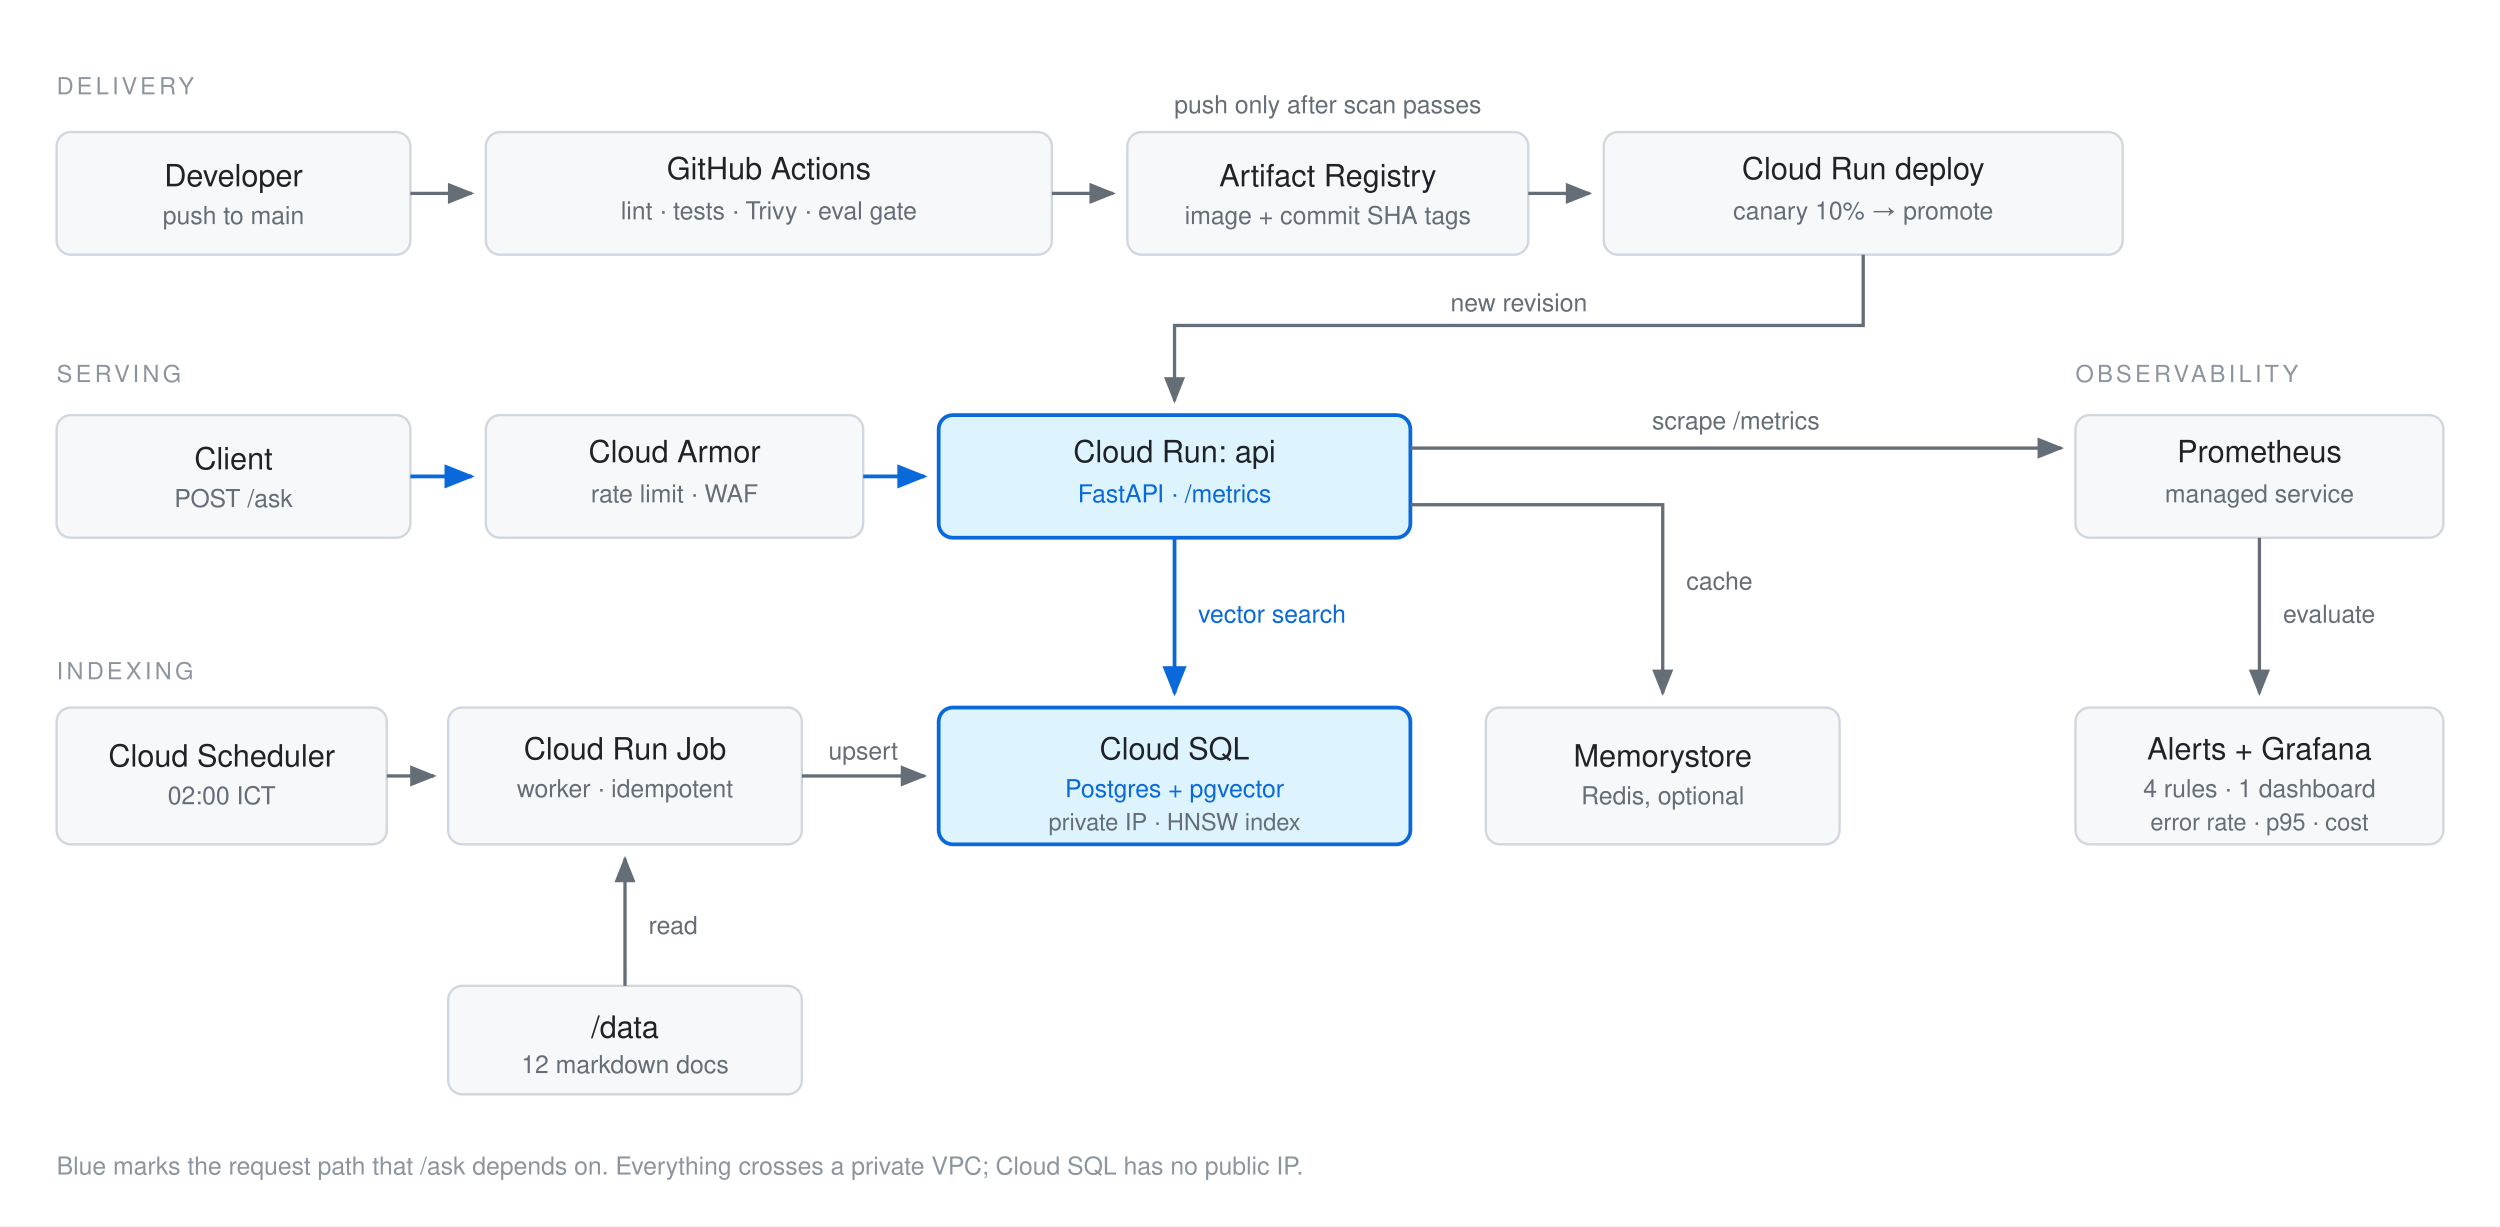
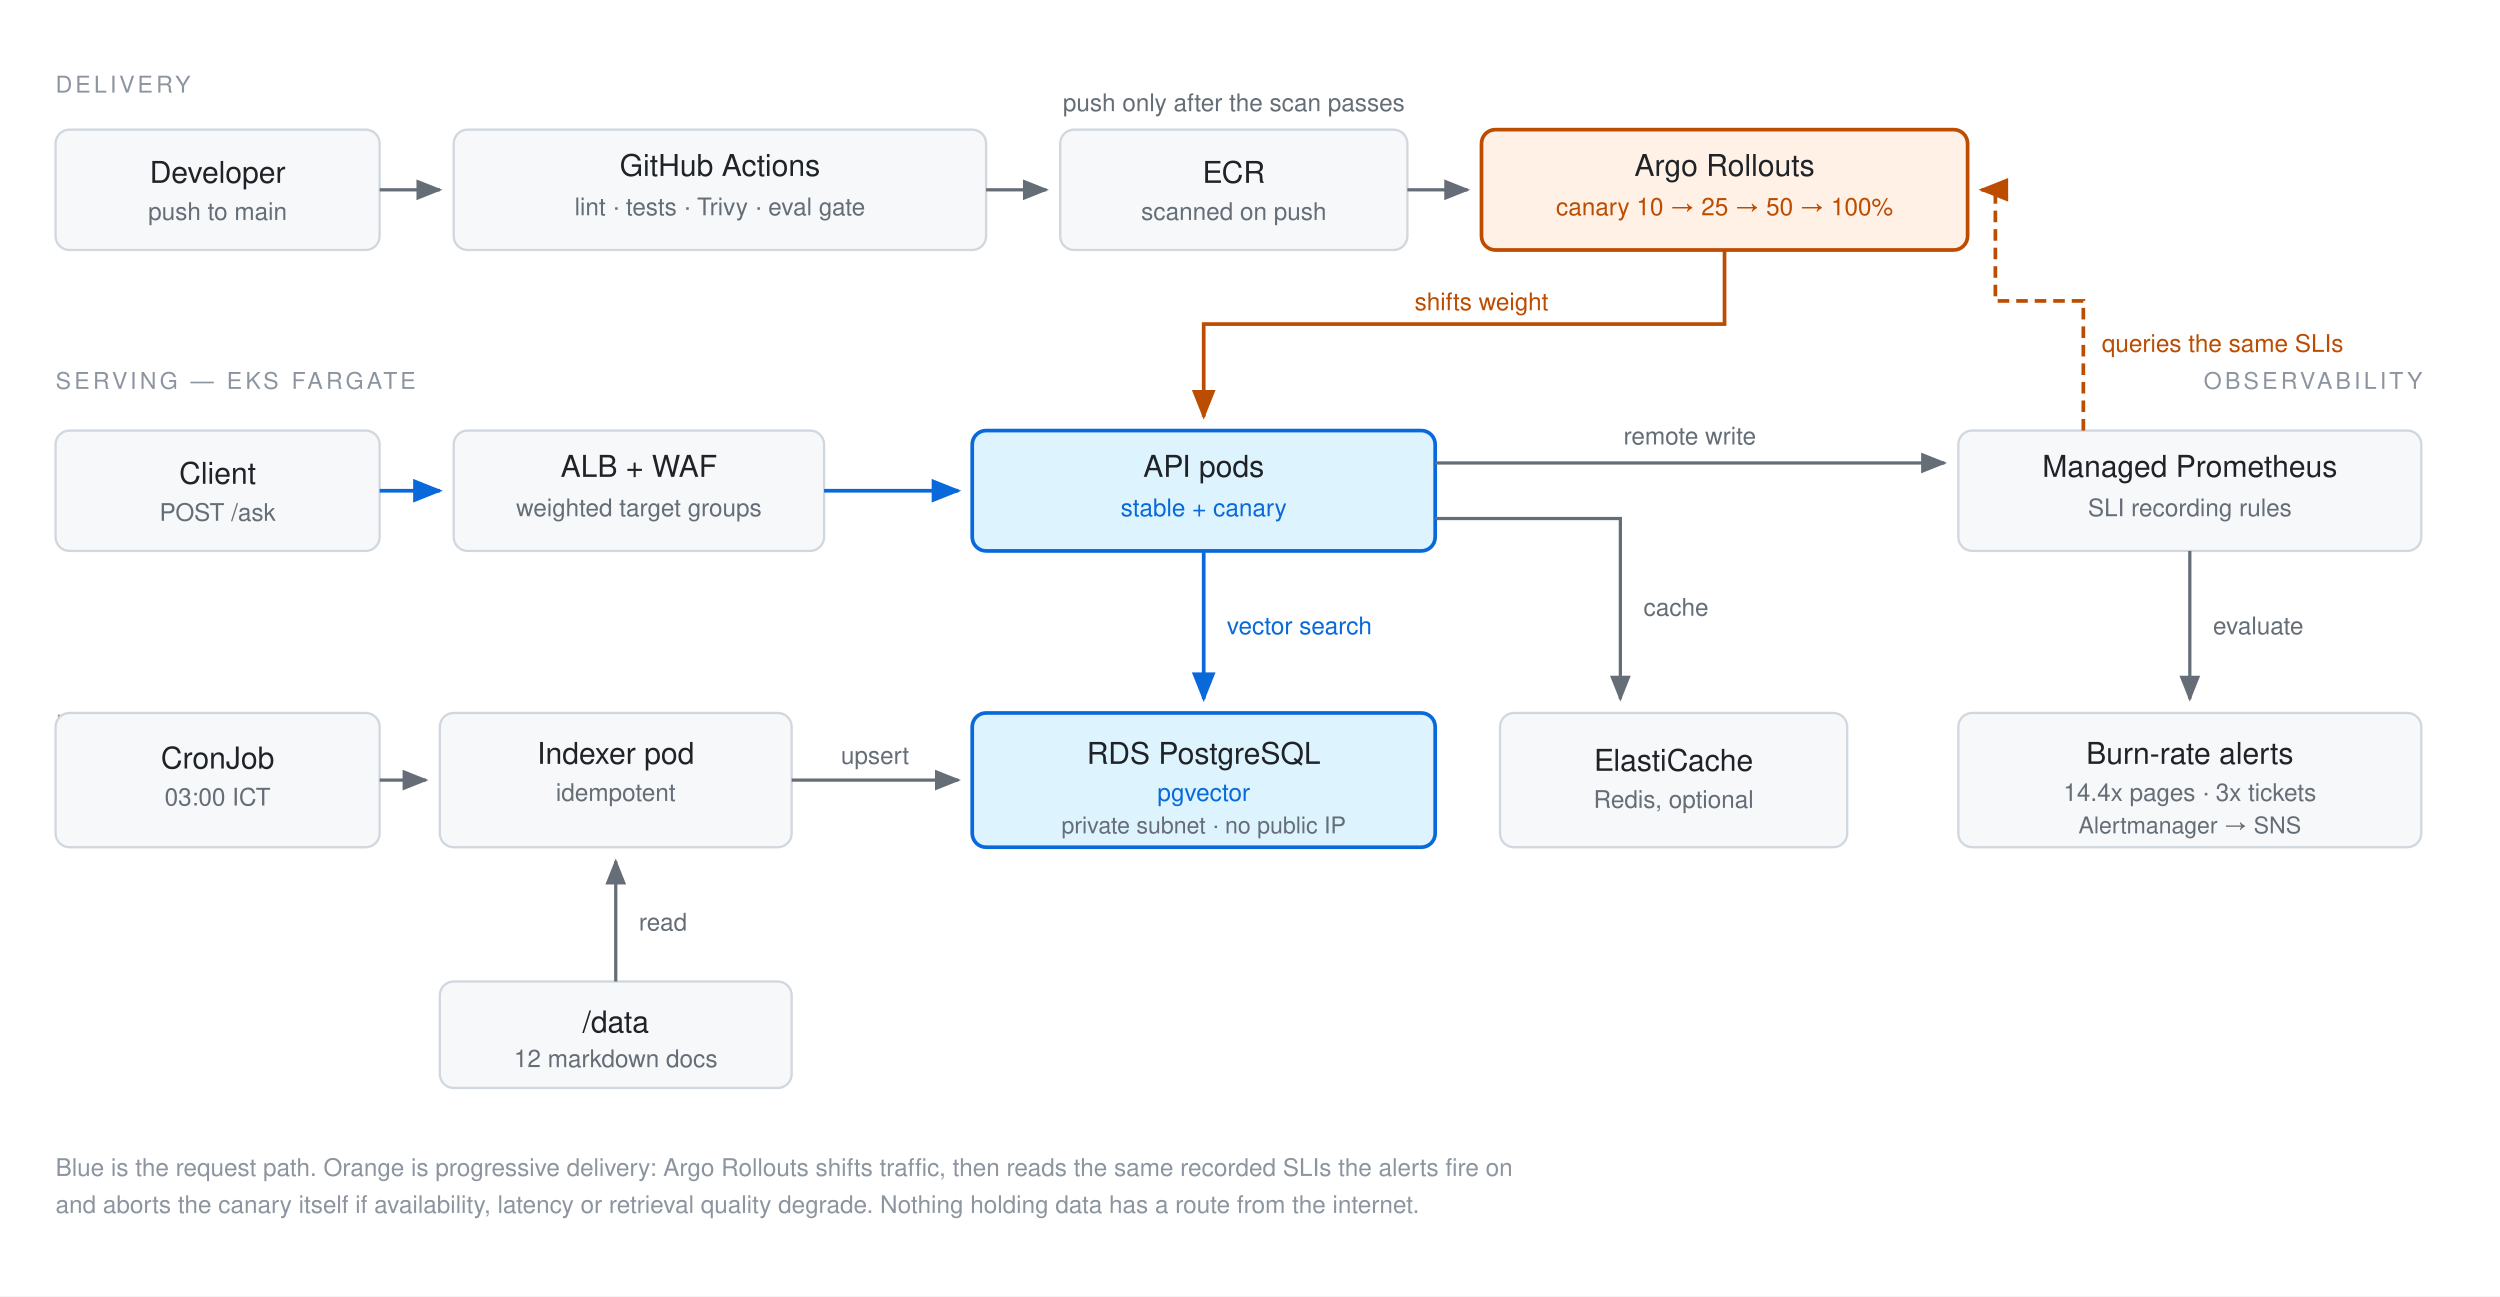
- <svg xmlns="http://www.w3.org/2000/svg" viewBox="0 0 1060 520" width="1060" height="520" role="img" aria-label="Architecture of the Jenie Helpdesk AI platform. A delivery path runs from a developer push through GitHub Actions, which lints, tests, scans with Trivy and gates on a retrieval evaluation, then pushes images to Artifact Registry and deploys a canary revision to Cloud Run. A serving path runs from the internet through Cloud Armor to the Cloud Run API, which reads from Cloud SQL with pgvector and caches in Memorystore. An indexing path runs from Cloud Scheduler through a Cloud Run Job that reads markdown documents and upserts embeddings into the same database. The API is scraped by Managed Service for Prometheus, which drives alert rules and a Grafana dashboard.">
-   <rect width="1060" height="520" fill="#ffffff" />
+ <svg xmlns="http://www.w3.org/2000/svg" viewBox="0 0 1080 560" width="1080" height="560" role="img" aria-label="Architecture of the Jenie Helpdesk AI platform on AWS. A delivery path runs from a developer push through GitHub Actions, which lints, tests, scans with Trivy and gates on a retrieval evaluation, then pushes images to ECR and starts a canary. A serving path runs from clients through an Application Load Balancer into the API pods on EKS Fargate, which read from RDS Postgres with pgvector and cache in ElastiCache. An indexing path runs from a Kubernetes CronJob that reads markdown documents and upserts embeddings into the same database. Metrics are written to Amazon Managed Prometheus, which drives the burn-rate alerts and is also queried by Argo Rollouts to decide whether each canary step may proceed.">
+   <rect width="1080" height="560" fill="#ffffff" />
  <defs>
    <marker id="a" viewBox="0 0 10 8" refX="9" refY="4" markerWidth="8" markerHeight="7" orient="auto-start-reverse">
      <path d="M0,0 L10,4 L0,8 z" fill="#656d76" />
    </marker>
    <marker id="b" viewBox="0 0 10 8" refX="9" refY="4" markerWidth="8" markerHeight="7" orient="auto-start-reverse">
      <path d="M0,0 L10,4 L0,8 z" fill="#0969da" />
    </marker>
+     <marker id="c" viewBox="0 0 10 8" refX="9" refY="4" markerWidth="8" markerHeight="7" orient="auto-start-reverse">
+       <path d="M0,0 L10,4 L0,8 z" fill="#bc4c00" />
+     </marker>
  </defs>
  <g font-family="ui-sans-serif, -apple-system, Segoe UI, Helvetica, Arial, sans-serif">
    <g fill="#8c959f" font-size="10" letter-spacing="1.4">
      <text x="24" y="40">DELIVERY</text>
-       <text x="24" y="162">SERVING</text>
-       <text x="24" y="288">INDEXING</text>
-       <text x="880" y="162">OBSERVABILITY</text>
+       <text x="24" y="168">SERVING — EKS FARGATE</text>
+       <text x="24" y="316">INDEXING</text>
+       <text x="952" y="168">OBSERVABILITY</text>
    </g>
    <g stroke="#d0d7de" fill="#f6f8fa">
-       <rect x="24" y="56" width="150" height="52" rx="6" />
-       <rect x="206" y="56" width="240" height="52" rx="6" />
-       <rect x="478" y="56" width="170" height="52" rx="6" />
-       <rect x="680" y="56" width="220" height="52" rx="6" />
+       <rect x="24" y="56" width="140" height="52" rx="6" />
+       <rect x="196" y="56" width="230" height="52" rx="6" />
+       <rect x="458" y="56" width="150" height="52" rx="6" />
+     </g>
+     <rect x="640" y="56" width="210" height="52" rx="6" stroke="#bc4c00" stroke-width="1.6" fill="#fff1e5" />
+     <g fill="#1f2328" font-size="13" text-anchor="middle">
+       <text x="94" y="79">Developer</text>
+       <text x="311" y="76">GitHub Actions</text>
+       <text x="533" y="79">ECR</text>
+       <text x="745" y="76">Argo Rollouts</text>
+     </g>
+     <g fill="#656d76" font-size="10.5" text-anchor="middle">
+       <text x="94" y="95">push to main</text>
+       <text x="311" y="93">lint · tests · Trivy · eval gate</text>
+       <text x="533" y="95">scanned on push</text>
+     </g>
+     <text x="745" y="93" fill="#bc4c00" font-size="10.5" text-anchor="middle">canary 10 → 25 → 50 → 100%</text>
+     <g stroke="#656d76" stroke-width="1.4" fill="none" marker-end="url(#a)">
+       <line x1="164" y1="82" x2="190" y2="82" />
+       <line x1="426" y1="82" x2="452" y2="82" />
+       <line x1="608" y1="82" x2="634" y2="82" />
+     </g>
+     <text x="533" y="48" fill="#656d76" font-size="10.5" text-anchor="middle">push only after the scan passes</text>
+     <g stroke="#bc4c00" stroke-width="1.6" fill="none" marker-end="url(#c)">
+       <polyline points="745,108 745,140 520,140 520,180" />
+     </g>
+     <text x="640" y="134" fill="#bc4c00" font-size="10.5" text-anchor="middle">shifts weight</text>
+     <g stroke="#d0d7de" fill="#f6f8fa">
+       <rect x="24" y="186" width="140" height="52" rx="6" />
+       <rect x="196" y="186" width="160" height="52" rx="6" />
+     </g>
+     <rect x="420" y="186" width="200" height="52" rx="6" stroke="#0969da" stroke-width="1.6" fill="#ddf4ff" />
+     <g fill="#1f2328" font-size="13" text-anchor="middle">
+       <text x="94" y="209">Client</text>
+       <text x="276" y="206">ALB + WAF</text>
+       <text x="520" y="206">API pods</text>
+     </g>
+     <g fill="#656d76" font-size="10.5" text-anchor="middle">
+       <text x="94" y="225">POST /ask</text>
+       <text x="276" y="223">weighted target groups</text>
+     </g>
+     <text x="520" y="223" fill="#0969da" font-size="10.5" text-anchor="middle">stable + canary</text>
+     <g stroke="#0969da" stroke-width="1.6" fill="none" marker-end="url(#b)">
+       <line x1="164" y1="212" x2="190" y2="212" />
+       <line x1="356" y1="212" x2="414" y2="212" />
+       <line x1="520" y1="238" x2="520" y2="302" />
+     </g>
+     <text x="530" y="274" fill="#0969da" font-size="10.5">vector search</text>
+     <g stroke="#656d76" stroke-width="1.4" fill="none" marker-end="url(#a)">
+       <polyline points="620,224 700,224 700,302" />
+       <line x1="620" y1="200" x2="840" y2="200" />
+     </g>
+     <text x="710" y="266" fill="#656d76" font-size="10.5">cache</text>
+     <text x="730" y="192" fill="#656d76" font-size="10.5" text-anchor="middle">remote write</text>
+     <rect x="420" y="308" width="200" height="58" rx="6" stroke="#0969da" stroke-width="1.6" fill="#ddf4ff" />
+     <rect x="648" y="308" width="150" height="58" rx="6" stroke="#d0d7de" fill="#f6f8fa" />
+     <text x="520" y="330" fill="#1f2328" font-size="13" text-anchor="middle">RDS PostgreSQL</text>
+     <text x="520" y="346" fill="#0969da" font-size="10.5" text-anchor="middle">pgvector</text>
+     <text x="520" y="360" fill="#656d76" font-size="10" text-anchor="middle">private subnet · no public IP</text>
+     <text x="723" y="333" fill="#1f2328" font-size="13" text-anchor="middle">ElastiCache</text>
+     <text x="723" y="349" fill="#656d76" font-size="10.5" text-anchor="middle">Redis, optional</text>
+     <g stroke="#d0d7de" fill="#f6f8fa">
+       <rect x="24" y="308" width="140" height="58" rx="6" />
+       <rect x="190" y="308" width="152" height="58" rx="6" />
+       <rect x="190" y="424" width="152" height="46" rx="6" />
    </g>
    <g fill="#1f2328" font-size="13" text-anchor="middle">
-       <text x="99" y="79">Developer</text>
-       <text x="326" y="76">GitHub Actions</text>
-       <text x="563" y="79">Artifact Registry</text>
-       <text x="790" y="76">Cloud Run deploy</text>
+       <text x="94" y="332">CronJob</text>
+       <text x="266" y="330">Indexer pod</text>
+       <text x="266" y="446">/data</text>
    </g>
    <g fill="#656d76" font-size="10.5" text-anchor="middle">
-       <text x="99" y="95">push to main</text>
-       <text x="326" y="93">lint · tests · Trivy · eval gate</text>
-       <text x="563" y="95">image + commit SHA tags</text>
-       <text x="790" y="93">canary 10% → promote</text>
+       <text x="94" y="348">03:00 ICT</text>
+       <text x="266" y="346">idempotent</text>
+       <text x="266" y="461">12 markdown docs</text>
    </g>
    <g stroke="#656d76" stroke-width="1.4" fill="none" marker-end="url(#a)">
-       <line x1="174" y1="82" x2="200" y2="82" />
-       <line x1="446" y1="82" x2="472" y2="82" />
-       <line x1="648" y1="82" x2="674" y2="82" />
-       <polyline points="790,108 790,138 498,138 498,170" />
+       <line x1="164" y1="337" x2="184" y2="337" />
+       <line x1="266" y1="424" x2="266" y2="372" />
+       <line x1="342" y1="337" x2="414" y2="337" />
    </g>
-     <g fill="#656d76" font-size="10.5" text-anchor="middle">
-       <text x="563" y="48">push only after scan passes</text>
-       <text x="644" y="132">new revision</text>
+     <g fill="#656d76" font-size="10.5">
+       <text x="276" y="402">read</text>
+       <text x="378" y="330" text-anchor="middle">upsert</text>
    </g>
    <g stroke="#d0d7de" fill="#f6f8fa">
-       <rect x="24" y="176" width="150" height="52" rx="6" />
-       <rect x="206" y="176" width="160" height="52" rx="6" />
+       <rect x="846" y="186" width="200" height="52" rx="6" />
+       <rect x="846" y="308" width="200" height="58" rx="6" />
    </g>
-     <rect x="398" y="176" width="200" height="52" rx="6" stroke="#0969da" stroke-width="1.6" fill="#ddf4ff" />
-     <g fill="#1f2328" font-size="13" text-anchor="middle">
-       <text x="99" y="199">Client</text>
-       <text x="286" y="196">Cloud Armor</text>
-       <text x="498" y="196">Cloud Run: api</text>
+     <text x="946" y="206" fill="#1f2328" font-size="13" text-anchor="middle">Managed Prometheus</text>
+     <text x="946" y="223" fill="#656d76" font-size="10.5" text-anchor="middle">SLI recording rules</text>
+     <text x="946" y="330" fill="#1f2328" font-size="13" text-anchor="middle">Burn-rate alerts</text>
+     <text x="946" y="346" fill="#656d76" font-size="10.5" text-anchor="middle">14.4x pages · 3x tickets</text>
+     <text x="946" y="360" fill="#656d76" font-size="10" text-anchor="middle">Alertmanager → SNS</text>
+     <g stroke="#656d76" stroke-width="1.4" fill="none" marker-end="url(#a)">
+       <line x1="946" y1="238" x2="946" y2="302" />
    </g>
-     <g fill="#656d76" font-size="10.5" text-anchor="middle">
-       <text x="99" y="215">POST /ask</text>
-       <text x="286" y="213">rate limit · WAF</text>
+     <text x="956" y="274" fill="#656d76" font-size="10.5">evaluate</text>
+     <g stroke="#bc4c00" stroke-width="1.6" fill="none" marker-end="url(#c)" stroke-dasharray="5 3">
+       <polyline points="900,186 900,130 862,130 862,82 856,82" />
    </g>
-     <text x="498" y="213" fill="#0969da" font-size="10.5" text-anchor="middle">FastAPI · /metrics</text>
-     <g stroke="#0969da" stroke-width="1.6" fill="none" marker-end="url(#b)">
-       <line x1="174" y1="202" x2="200" y2="202" />
-       <line x1="366" y1="202" x2="392" y2="202" />
-       <line x1="498" y1="228" x2="498" y2="294" />
-     </g>
-     <text x="508" y="264" fill="#0969da" font-size="10.5">vector search</text>
-     <g stroke="#656d76" stroke-width="1.4" fill="none" marker-end="url(#a)">
-       <polyline points="598,214 705,214 705,294" />
-     </g>
-     <text x="715" y="250" fill="#656d76" font-size="10.5">cache</text>
-     <g stroke="#656d76" stroke-width="1.4" fill="none" marker-end="url(#a)">
-       <line x1="598" y1="190" x2="874" y2="190" />
-     </g>
-     <text x="736" y="182" fill="#656d76" font-size="10.5" text-anchor="middle">scrape /metrics</text>
-     <rect x="398" y="300" width="200" height="58" rx="6" stroke="#0969da" stroke-width="1.6" fill="#ddf4ff" />
-     <rect x="630" y="300" width="150" height="58" rx="6" stroke="#d0d7de" fill="#f6f8fa" />
-     <text x="498" y="322" fill="#1f2328" font-size="13" text-anchor="middle">Cloud SQL</text>
-     <text x="498" y="338" fill="#0969da" font-size="10.5" text-anchor="middle">Postgres + pgvector</text>
-     <text x="498" y="352" fill="#656d76" font-size="10" text-anchor="middle">private IP · HNSW index</text>
-     <text x="705" y="325" fill="#1f2328" font-size="13" text-anchor="middle">Memorystore</text>
-     <text x="705" y="341" fill="#656d76" font-size="10.5" text-anchor="middle">Redis, optional</text>
-     <g stroke="#d0d7de" fill="#f6f8fa">
-       <rect x="24" y="300" width="140" height="58" rx="6" />
-       <rect x="190" y="300" width="150" height="58" rx="6" />
-       <rect x="190" y="418" width="150" height="46" rx="6" />
-     </g>
-     <g fill="#1f2328" font-size="13" text-anchor="middle">
-       <text x="94" y="325">Cloud Scheduler</text>
-       <text x="265" y="322">Cloud Run Job</text>
-       <text x="265" y="440">/data</text>
-     </g>
-     <g fill="#656d76" font-size="10.5" text-anchor="middle">
-       <text x="94" y="341">02:00 ICT</text>
-       <text x="265" y="338">worker · idempotent</text>
-       <text x="265" y="455">12 markdown docs</text>
-     </g>
-     <g stroke="#656d76" stroke-width="1.4" fill="none" marker-end="url(#a)">
-       <line x1="164" y1="329" x2="184" y2="329" />
-       <line x1="265" y1="418" x2="265" y2="364" />
-       <line x1="340" y1="329" x2="392" y2="329" />
-     </g>
-     <g fill="#656d76" font-size="10.5">
-       <text x="275" y="396">read</text>
-       <text x="366" y="322" text-anchor="middle">upsert</text>
-     </g>
-     <g stroke="#d0d7de" fill="#f6f8fa">
-       <rect x="880" y="176" width="156" height="52" rx="6" />
-       <rect x="880" y="300" width="156" height="58" rx="6" />
-     </g>
-     <text x="958" y="196" fill="#1f2328" font-size="13" text-anchor="middle">Prometheus</text>
-     <text x="958" y="213" fill="#656d76" font-size="10.5" text-anchor="middle">managed service</text>
-     <text x="958" y="322" fill="#1f2328" font-size="13" text-anchor="middle">Alerts + Grafana</text>
-     <text x="958" y="338" fill="#656d76" font-size="10.5" text-anchor="middle">4 rules · 1 dashboard</text>
-     <text x="958" y="352" fill="#656d76" font-size="10" text-anchor="middle">error rate · p95 · cost</text>
-     <g stroke="#656d76" stroke-width="1.4" fill="none" marker-end="url(#a)">
-       <line x1="958" y1="228" x2="958" y2="294" />
-     </g>
-     <text x="968" y="264" fill="#656d76" font-size="10.5">evaluate</text>
-     <text x="24" y="498" fill="#8c959f" font-size="10.5">Blue marks the request path that /ask depends on. Everything crosses a private VPC; Cloud SQL has no public IP.</text>
+     <text x="908" y="152" fill="#bc4c00" font-size="10.5">queries the same SLIs</text>
+     <text x="24" y="508" fill="#8c959f" font-size="10.5">Blue is the request path. Orange is progressive delivery: Argo Rollouts shifts traffic, then reads the same recorded SLIs the alerts fire on</text>
+     <text x="24" y="524" fill="#8c959f" font-size="10.5">and aborts the canary itself if availability, latency or retrieval quality degrade. Nothing holding data has a route from the internet.</text>
  </g>
</svg>
